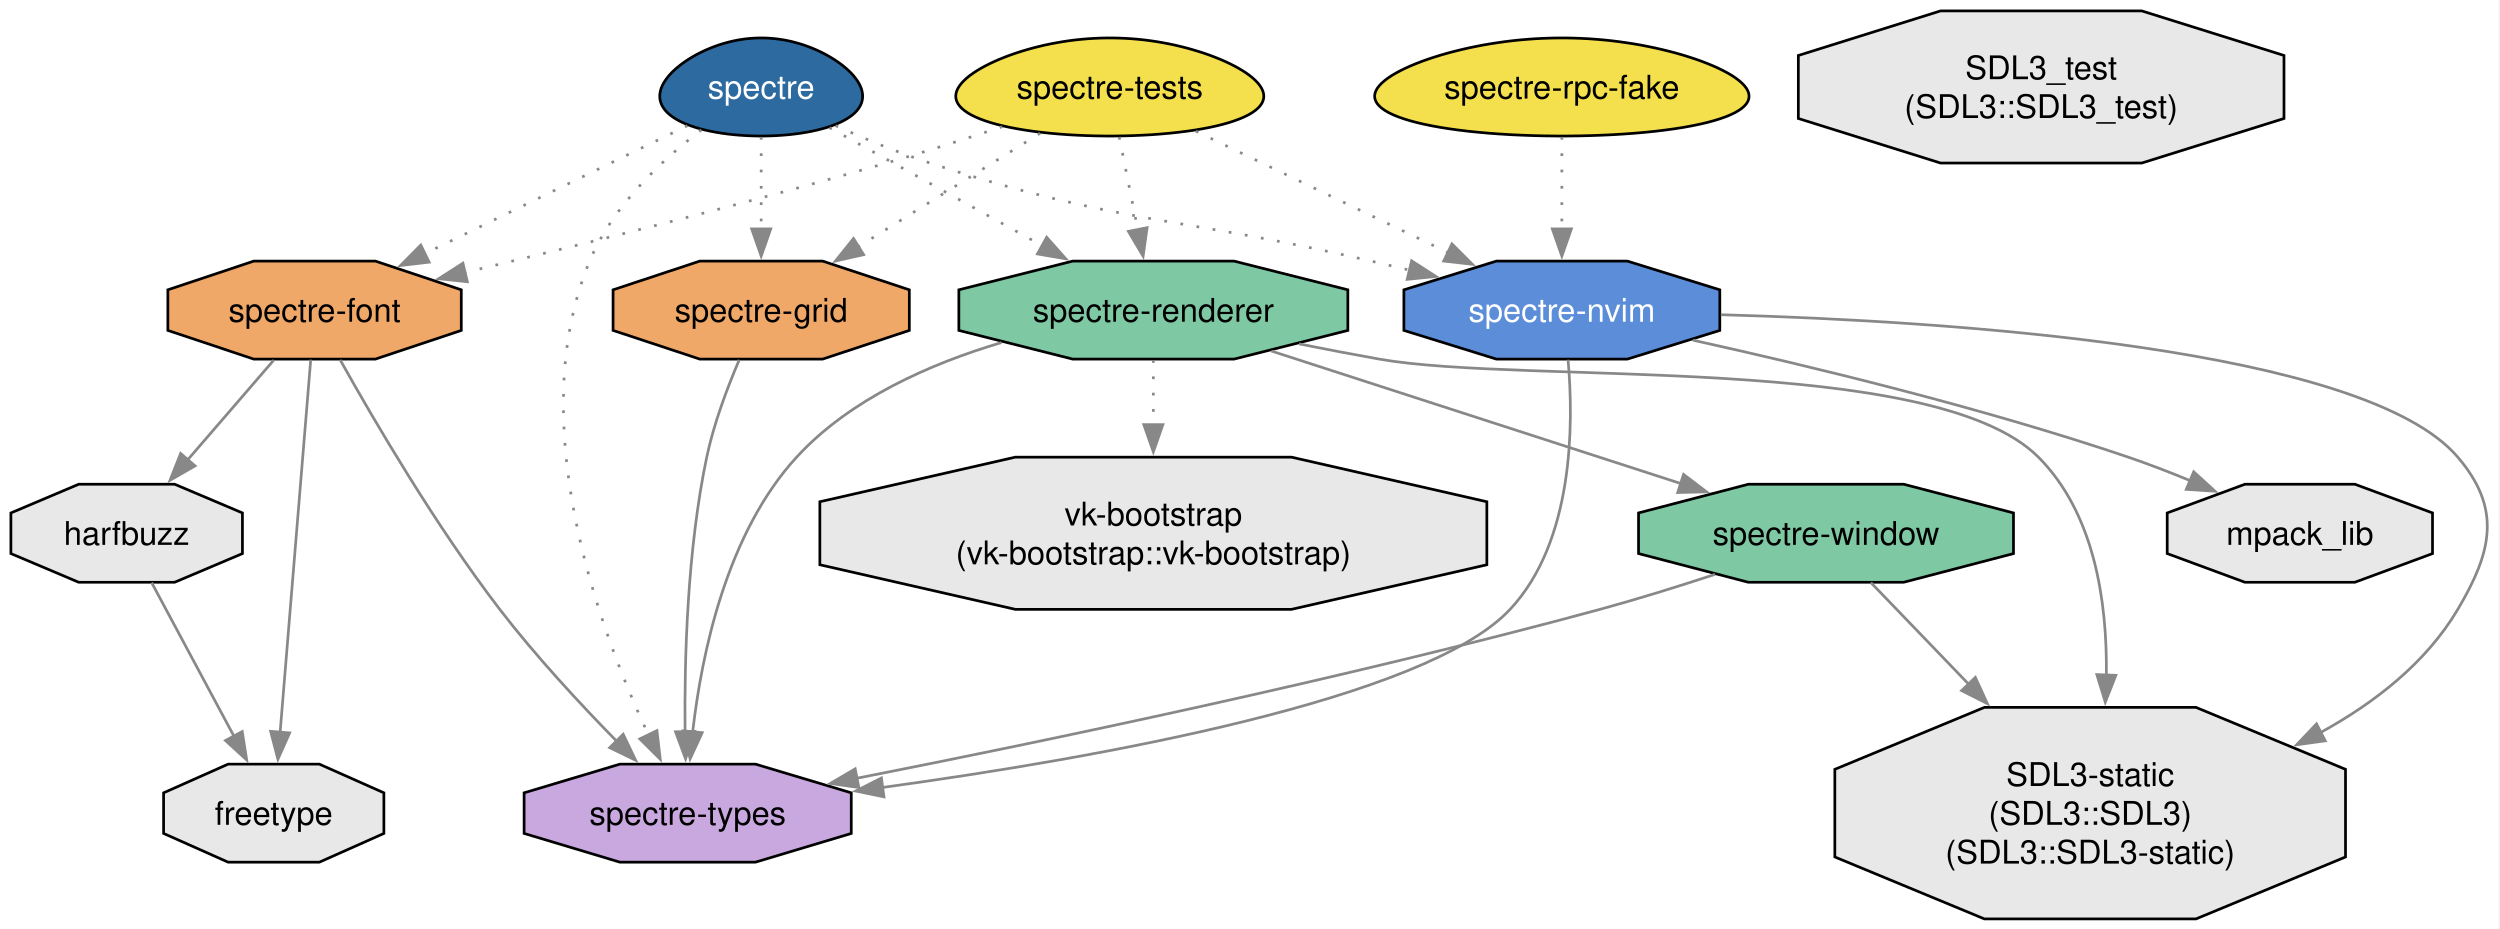
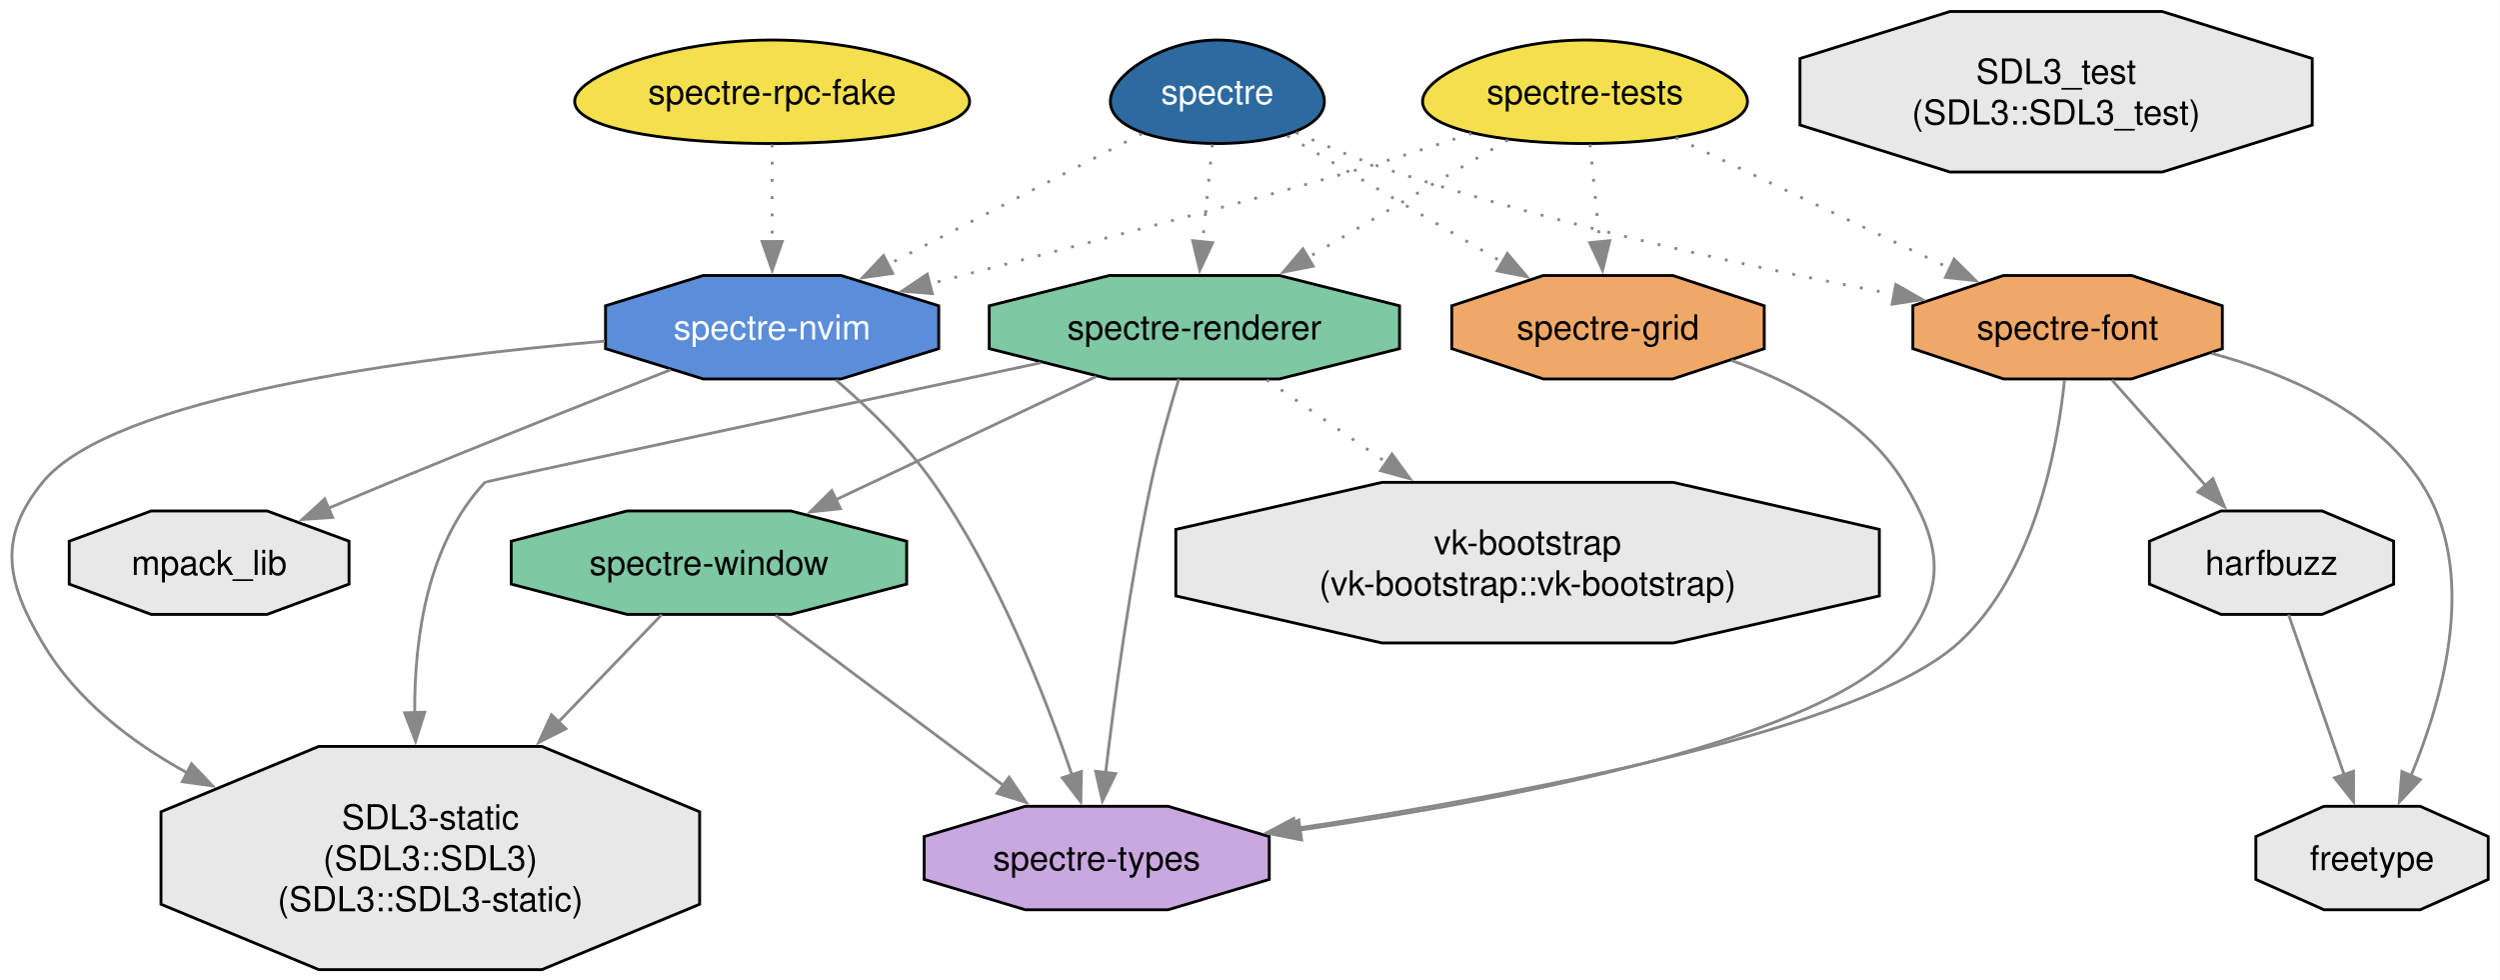
- <svg xmlns="http://www.w3.org/2000/svg" width="918pt" height="341pt" viewBox="0.00 0.00 918.00 341.00">
+ <svg xmlns="http://www.w3.org/2000/svg" width="870pt" height="341pt" viewBox="0.00 0.00 870.00 341.00">
  <g id="graph0" class="graph" transform="scale(1 1) rotate(0) translate(4 337.43)">
-     <polygon fill="white" stroke="none" points="-4,4 -4,-337.43 913.51,-337.43 913.51,4 -4,4" />
+     <polygon fill="white" stroke="none" points="-4,4 -4,-337.43 866.25,-337.43 866.25,4 -4,4" />
    <g id="node1" class="node">
-       <polygon fill="#e8e8e8" stroke="black" points="857.27,-22.75 857.27,-54.93 802.35,-77.68 724.67,-77.68 669.75,-54.93 669.75,-22.75 724.67,0 802.35,0 857.27,-22.75" />
-       <text xml:space="preserve" text-anchor="middle" x="763.51" y="-48.82" font-family="Helvetica,sans-Serif" font-size="12.00">SDL3-static</text>
-       <text xml:space="preserve" text-anchor="middle" x="763.51" y="-34.57" font-family="Helvetica,sans-Serif" font-size="12.00">(SDL3::SDL3)</text>
-       <text xml:space="preserve" text-anchor="middle" x="763.51" y="-20.32" font-family="Helvetica,sans-Serif" font-size="12.00">(SDL3::SDL3-static)</text>
+       <polygon fill="#e8e8e8" stroke="black" points="239.57,-22.75 239.57,-54.93 184.65,-77.68 106.97,-77.68 52.05,-54.93 52.05,-22.75 106.97,0 184.65,0 239.57,-22.75" />
+       <text xml:space="preserve" text-anchor="middle" x="145.81" y="-48.82" font-family="Helvetica,sans-Serif" font-size="12.00">SDL3-static</text>
+       <text xml:space="preserve" text-anchor="middle" x="145.81" y="-34.57" font-family="Helvetica,sans-Serif" font-size="12.00">(SDL3::SDL3)</text>
+       <text xml:space="preserve" text-anchor="middle" x="145.81" y="-20.32" font-family="Helvetica,sans-Serif" font-size="12.00">(SDL3::SDL3-static)</text>
    </g>
    <g id="node2" class="node">
-       <polygon fill="#e8e8e8" stroke="black" points="834.68,-293.92 834.68,-317.06 782.44,-333.43 708.58,-333.43 656.35,-317.06 656.35,-293.92 708.58,-277.56 782.44,-277.56 834.68,-293.92" />
-       <text xml:space="preserve" text-anchor="middle" x="745.51" y="-308.34" font-family="Helvetica,sans-Serif" font-size="12.00">SDL3_test</text>
-       <text xml:space="preserve" text-anchor="middle" x="745.51" y="-294.09" font-family="Helvetica,sans-Serif" font-size="12.00">(SDL3::SDL3_test)</text>
+       <polygon fill="#e8e8e8" stroke="black" points="800.98,-293.92 800.98,-317.06 748.74,-333.43 674.88,-333.43 622.64,-317.06 622.64,-293.92 674.88,-277.56 748.74,-277.56 800.98,-293.92" />
+       <text xml:space="preserve" text-anchor="middle" x="711.81" y="-308.34" font-family="Helvetica,sans-Serif" font-size="12.00">SDL3_test</text>
+       <text xml:space="preserve" text-anchor="middle" x="711.81" y="-294.09" font-family="Helvetica,sans-Serif" font-size="12.00">(SDL3::SDL3_test)</text>
    </g>
    <g id="node3" class="node">
-       <polygon fill="#e8e8e8" stroke="black" points="136.96,-31.39 136.96,-46.3 113.26,-56.84 79.76,-56.84 56.07,-46.3 56.07,-31.39 79.76,-20.84 113.26,-20.84 136.96,-31.39" />
-       <text xml:space="preserve" text-anchor="middle" x="96.51" y="-34.57" font-family="Helvetica,sans-Serif" font-size="12.00">freetype</text>
+       <polygon fill="#e8e8e8" stroke="black" points="862.25,-31.39 862.25,-46.3 838.56,-56.84 805.06,-56.84 781.36,-46.3 781.36,-31.39 805.06,-20.84 838.56,-20.84 862.25,-31.39" />
+       <text xml:space="preserve" text-anchor="middle" x="821.81" y="-34.57" font-family="Helvetica,sans-Serif" font-size="12.00">freetype</text>
    </g>
    <g id="node4" class="node">
-       <polygon fill="#e8e8e8" stroke="black" points="85.02,-134.16 85.02,-149.08 60.12,-159.62 24.9,-159.62 0,-149.08 0,-134.16 24.9,-123.62 60.12,-123.62 85.02,-134.16" />
-       <text xml:space="preserve" text-anchor="middle" x="42.51" y="-137.35" font-family="Helvetica,sans-Serif" font-size="12.00">harfbuzz</text>
+       <polygon fill="#e8e8e8" stroke="black" points="829.32,-134.16 829.32,-149.08 804.42,-159.62 769.2,-159.62 744.3,-149.08 744.3,-134.16 769.2,-123.62 804.42,-123.62 829.32,-134.16" />
+       <text xml:space="preserve" text-anchor="middle" x="786.81" y="-137.35" font-family="Helvetica,sans-Serif" font-size="12.00">harfbuzz</text>
    </g>
    <g id="edge1" class="edge">
-       <path fill="none" stroke="#888888" d="M51.67,-123.52C59.97,-108.03 72.34,-84.94 81.99,-66.94" />
-       <polygon fill="#888888" stroke="#888888" points="84.95,-68.82 86.59,-58.36 78.78,-65.52 84.95,-68.82" />
+       <path fill="none" stroke="#888888" d="M792.75,-123.52C798.05,-108.25 805.92,-85.59 812.14,-67.7" />
+       <polygon fill="#888888" stroke="#888888" points="815.37,-69.05 815.35,-58.45 808.76,-66.75 815.37,-69.05" />
    </g>
    <g id="node5" class="node">
-       <polygon fill="#e8e8e8" stroke="black" points="889.22,-134.16 889.22,-149.08 860.69,-159.62 820.34,-159.62 791.8,-149.08 791.8,-134.16 820.34,-123.62 860.69,-123.62 889.22,-134.16" />
-       <text xml:space="preserve" text-anchor="middle" x="840.51" y="-137.35" font-family="Helvetica,sans-Serif" font-size="12.00">mpack_lib</text>
+       <polygon fill="#e8e8e8" stroke="black" points="117.52,-134.16 117.52,-149.08 88.98,-159.62 48.64,-159.62 20.1,-149.08 20.1,-134.16 48.64,-123.62 88.98,-123.62 117.52,-134.16" />
+       <text xml:space="preserve" text-anchor="middle" x="68.81" y="-137.35" font-family="Helvetica,sans-Serif" font-size="12.00">mpack_lib</text>
    </g>
    <g id="node6" class="node">
-       <polygon fill="#2d6a9f" stroke="black" points="278.96,-287.54 281.24,-287.64 283.5,-287.79 285.72,-287.98 287.91,-288.23 290.04,-288.52 292.12,-288.86 294.12,-289.24 296.06,-289.67 297.91,-290.14 299.67,-290.65 301.34,-291.21 302.9,-291.8 304.37,-292.43 305.72,-293.1 306.96,-293.8 308.08,-294.53 309.09,-295.29 309.97,-296.08 310.73,-296.9 311.37,-297.74 311.89,-298.6 312.29,-299.48 312.56,-300.38 312.72,-301.29 312.76,-302.21 312.69,-303.14 312.51,-304.08 312.23,-305.02 311.84,-305.96 311.35,-306.91 310.77,-307.84 310.1,-308.77 309.35,-309.7 308.52,-310.61 307.61,-311.5 306.64,-312.38 305.6,-313.24 304.5,-314.08 303.35,-314.9 302.15,-315.69 300.91,-316.45 299.62,-317.19 298.3,-317.89 296.95,-318.55 295.57,-319.18 294.16,-319.78 292.74,-320.33 291.29,-320.85 289.83,-321.32 288.35,-321.74 286.87,-322.13 285.37,-322.47 283.86,-322.76 282.35,-323 280.84,-323.2 279.32,-323.34 277.8,-323.44 276.27,-323.49 274.75,-323.49 273.22,-323.44 271.7,-323.34 270.18,-323.2 268.67,-323 267.16,-322.76 265.65,-322.47 264.15,-322.13 262.67,-321.74 261.19,-321.32 259.73,-320.85 258.28,-320.33 256.86,-319.78 255.45,-319.18 254.07,-318.55 252.72,-317.89 251.4,-317.19 250.11,-316.45 248.87,-315.69 247.67,-314.9 246.52,-314.08 245.42,-313.24 244.38,-312.38 243.41,-311.5 242.5,-310.61 241.67,-309.7 240.92,-308.77 240.25,-307.84 239.67,-306.91 239.18,-305.96 238.79,-305.02 238.51,-304.08 238.33,-303.14 238.26,-302.21 238.3,-301.29 238.46,-300.38 238.74,-299.48 239.13,-298.6 239.65,-297.74 240.29,-296.9 241.05,-296.08 241.94,-295.29 242.94,-294.53 244.06,-293.8 245.3,-293.1 246.65,-292.43 248.12,-291.8 249.68,-291.21 251.35,-290.65 253.11,-290.14 254.96,-289.67 256.9,-289.24 258.9,-288.86 260.98,-288.52 263.11,-288.23 265.3,-287.98 267.52,-287.79 269.78,-287.64 272.06,-287.54 274.36,-287.49 276.66,-287.49 278.96,-287.54" />
-       <text xml:space="preserve" text-anchor="middle" x="275.51" y="-301.22" font-family="Helvetica,sans-Serif" font-size="12.00" fill="white">spectre</text>
+       <polygon fill="#2d6a9f" stroke="black" points="423.26,-287.54 425.54,-287.64 427.8,-287.79 430.02,-287.98 432.21,-288.23 434.34,-288.52 436.42,-288.86 438.42,-289.24 440.36,-289.67 442.21,-290.14 443.97,-290.65 445.64,-291.21 447.2,-291.8 448.67,-292.43 450.02,-293.1 451.26,-293.8 452.38,-294.53 453.38,-295.29 454.27,-296.08 455.03,-296.9 455.67,-297.74 456.19,-298.6 456.59,-299.48 456.86,-300.38 457.02,-301.29 457.06,-302.21 456.99,-303.14 456.81,-304.08 456.53,-305.02 456.14,-305.96 455.65,-306.91 455.07,-307.84 454.4,-308.77 453.65,-309.7 452.82,-310.61 451.91,-311.5 450.94,-312.38 449.9,-313.24 448.8,-314.08 447.65,-314.9 446.45,-315.69 445.21,-316.45 443.92,-317.19 442.6,-317.89 441.25,-318.55 439.87,-319.18 438.46,-319.78 437.04,-320.33 435.59,-320.85 434.13,-321.32 432.65,-321.74 431.17,-322.13 429.67,-322.47 428.16,-322.76 426.65,-323 425.14,-323.2 423.62,-323.34 422.1,-323.44 420.57,-323.49 419.05,-323.49 417.52,-323.44 416,-323.34 414.48,-323.2 412.97,-323 411.46,-322.76 409.95,-322.47 408.45,-322.13 406.97,-321.74 405.49,-321.32 404.03,-320.85 402.58,-320.33 401.16,-319.78 399.75,-319.18 398.37,-318.55 397.02,-317.89 395.7,-317.19 394.41,-316.45 393.17,-315.69 391.97,-314.9 390.82,-314.08 389.72,-313.24 388.68,-312.38 387.71,-311.5 386.8,-310.61 385.97,-309.7 385.22,-308.77 384.55,-307.84 383.97,-306.91 383.48,-305.96 383.09,-305.02 382.81,-304.08 382.63,-303.14 382.56,-302.21 382.6,-301.29 382.76,-300.38 383.03,-299.48 383.43,-298.6 383.95,-297.74 384.59,-296.9 385.35,-296.08 386.23,-295.29 387.24,-294.53 388.36,-293.8 389.6,-293.1 390.95,-292.43 392.42,-291.8 393.98,-291.21 395.65,-290.65 397.41,-290.14 399.26,-289.67 401.2,-289.24 403.2,-288.86 405.28,-288.52 407.41,-288.23 409.6,-287.98 411.82,-287.79 414.08,-287.64 416.36,-287.54 418.66,-287.49 420.96,-287.49 423.26,-287.54" />
+       <text xml:space="preserve" text-anchor="middle" x="419.81" y="-301.22" font-family="Helvetica,sans-Serif" font-size="12.00" fill="white">spectre</text>
    </g>
    <g id="node7" class="node">
-       <polygon fill="#f0a868" stroke="black" points="165.38,-216.1 165.38,-231.01 133.82,-241.56 89.2,-241.56 57.64,-231.01 57.64,-216.1 89.2,-205.56 133.82,-205.56 165.38,-216.1" />
-       <text xml:space="preserve" text-anchor="middle" x="111.51" y="-219.28" font-family="Helvetica,sans-Serif" font-size="12.00">spectre-font</text>
+       <polygon fill="#f0a868" stroke="black" points="769.68,-216.1 769.68,-231.01 738.12,-241.56 693.5,-241.56 661.94,-231.01 661.94,-216.1 693.5,-205.56 738.12,-205.56 769.68,-216.1" />
+       <text xml:space="preserve" text-anchor="middle" x="715.81" y="-219.28" font-family="Helvetica,sans-Serif" font-size="12.00">spectre-font</text>
    </g>
    <g id="edge5" class="edge">
-       <path fill="none" stroke="#888888" stroke-dasharray="1,5" d="M248.43,-291.29C222.14,-278.48 181.92,-258.88 151.86,-244.23" />
-       <polygon fill="#888888" stroke="#888888" points="153.58,-241.17 143.06,-239.93 150.51,-247.46 153.58,-241.17" />
+       <path fill="none" stroke="#888888" stroke-dasharray="1,5" d="M447.16,-291.3C457.8,-286.51 470.21,-281.35 481.81,-277.56 539.72,-258.6 607.84,-244.01 655.61,-234.98" />
+       <polygon fill="#888888" stroke="#888888" points="656.01,-238.46 665.2,-233.19 654.73,-231.58 656.01,-238.46" />
+     </g>
+     <g id="node9" class="node">
+       <polygon fill="#f0a868" stroke="black" points="610.2,-216.1 610.2,-231.01 578.34,-241.56 533.28,-241.56 501.42,-231.01 501.42,-216.1 533.28,-205.56 578.34,-205.56 610.2,-216.1" />
+       <text xml:space="preserve" text-anchor="middle" x="555.81" y="-219.28" font-family="Helvetica,sans-Serif" font-size="12.00">spectre-grid</text>
+     </g>
+     <g id="edge7" class="edge">
+       <path fill="none" stroke="#888888" stroke-dasharray="1,5" d="M444.12,-290.2C464.98,-277.94 495.35,-260.09 519.16,-246.1" />
+       <polygon fill="#888888" stroke="#888888" points="520.76,-249.22 527.61,-241.13 517.21,-243.18 520.76,-249.22" />
+     </g>
+     <g id="node10" class="node">
+       <polygon fill="#5b8dd9" stroke="black" points="322.81,-216.1 322.81,-231.01 288.83,-241.56 240.79,-241.56 206.81,-231.01 206.81,-216.1 240.79,-205.56 288.83,-205.56 322.81,-216.1" />
+       <text xml:space="preserve" text-anchor="middle" x="264.81" y="-219.28" font-family="Helvetica,sans-Serif" font-size="12.00" fill="white">spectre-nvim</text>
+     </g>
+     <g id="edge11" class="edge">
+       <path fill="none" stroke="#888888" stroke-dasharray="1,5" d="M393.52,-290.93C369.31,-278.45 333.05,-259.75 305.18,-245.38" />
+       <polygon fill="#888888" stroke="#888888" points="306.79,-242.27 296.3,-240.8 303.58,-248.49 306.79,-242.27" />
+     </g>
+     <g id="node11" class="node">
+       <polygon fill="#7ec8a4" stroke="black" points="483.23,-216.1 483.23,-231.01 441.39,-241.56 382.22,-241.56 340.39,-231.01 340.39,-216.1 382.22,-205.56 441.39,-205.56 483.23,-216.1" />
+       <text xml:space="preserve" text-anchor="middle" x="411.81" y="-219.28" font-family="Helvetica,sans-Serif" font-size="12.00">spectre-renderer</text>
+     </g>
+     <g id="edge18" class="edge">
+       <path fill="none" stroke="#888888" stroke-dasharray="1,5" d="M418.07,-287.15C417.08,-277.2 415.8,-264.46 414.66,-253.07" />
+       <polygon fill="#888888" stroke="#888888" points="418.17,-252.98 413.69,-243.37 411.21,-253.67 418.17,-252.98" />
+     </g>
+     <g id="edge2" class="edge">
+       <path fill="none" stroke="#888888" d="M765.98,-214.45C792.42,-207.36 822.64,-194.13 838.81,-169.56 858.98,-138.9 846.92,-95.28 835.28,-67.26" />
+       <polygon fill="#888888" stroke="#888888" points="838.6,-66.11 831.35,-58.38 832.2,-68.95 838.6,-66.11" />
+     </g>
+     <g id="edge3" class="edge">
+       <path fill="none" stroke="#888888" d="M731.22,-205.21C740.8,-194.42 753.29,-180.35 764.01,-168.29" />
+       <polygon fill="#888888" stroke="#888888" points="766.4,-170.86 770.43,-161.06 761.17,-166.22 766.4,-170.86" />
    </g>
    <g id="node8" class="node">
-       <polygon fill="#c9a8e0" stroke="black" points="308.58,-31.39 308.58,-46.3 273.39,-56.84 223.63,-56.84 188.45,-46.3 188.45,-31.39 223.63,-20.84 273.39,-20.84 308.58,-31.39" />
-       <text xml:space="preserve" text-anchor="middle" x="248.51" y="-34.57" font-family="Helvetica,sans-Serif" font-size="12.00">spectre-types</text>
+       <polygon fill="#c9a8e0" stroke="black" points="437.88,-31.39 437.88,-46.3 402.69,-56.84 352.93,-56.84 317.74,-46.3 317.74,-31.39 352.93,-20.84 402.69,-20.84 437.88,-31.39" />
+       <text xml:space="preserve" text-anchor="middle" x="377.81" y="-34.57" font-family="Helvetica,sans-Serif" font-size="12.00">spectre-types</text>
+     </g>
+     <g id="edge4" class="edge">
+       <path fill="none" stroke="#888888" d="M714.72,-205.07C712.24,-180.93 704.17,-137.66 677.81,-113.68 644.3,-83.2 524.36,-60.79 446.67,-49.08" />
+       <polygon fill="#888888" stroke="#888888" points="447.43,-45.65 437.02,-47.65 446.4,-52.57 447.43,-45.65" />
+     </g>
+     <g id="edge6" class="edge">
+       <path fill="none" stroke="#888888" d="M598.84,-211.98C620.85,-204.16 645.72,-191.02 658.81,-169.56 671.74,-148.36 673.97,-133.35 658.81,-113.68 633.28,-80.58 523.02,-59.39 448.45,-48.56" />
+       <polygon fill="#888888" stroke="#888888" points="449.15,-45.13 438.76,-47.19 448.17,-52.06 449.15,-45.13" />
+     </g>
+     <g id="edge8" class="edge">
+       <path fill="none" stroke="#888888" d="M206.55,-218.72C139.35,-212.93 35,-199.31 10.81,-169.56 -4.85,-150.29 -1.85,-135.05 10.81,-113.68 22.41,-94.12 41.22,-79.41 61.16,-68.48" />
+       <polygon fill="#888888" stroke="#888888" points="62.69,-71.63 69.99,-63.95 59.49,-65.4 62.69,-71.63" />
+     </g>
+     <g id="edge9" class="edge">
+       <path fill="none" stroke="#888888" d="M229.43,-208.73C202.58,-198.18 164.78,-183.17 131.81,-169.56 124.87,-166.69 117.53,-163.6 110.4,-160.58" />
+       <polygon fill="#888888" stroke="#888888" points="111.79,-157.36 101.22,-156.66 109.04,-163.8 111.79,-157.36" />
+     </g>
+     <g id="edge10" class="edge">
+       <path fill="none" stroke="#888888" d="M287.05,-205.17C298.25,-195.57 311.41,-182.91 320.81,-169.56 343.36,-137.53 359.91,-95.15 369.2,-67.7" />
+       <polygon fill="#888888" stroke="#888888" points="372.48,-68.95 372.26,-58.35 365.82,-66.77 372.48,-68.95" />
+     </g>
+     <g id="edge12" class="edge">
+       <path fill="none" stroke="#888888" d="M358.33,-211.18C285.82,-195.74 165.23,-170 164.81,-169.56 145.01,-148.4 140.2,-116.21 140.37,-89.19" />
+       <polygon fill="#888888" stroke="#888888" points="143.86,-89.59 140.68,-79.48 136.87,-89.37 143.86,-89.59" />
+     </g>
+     <g id="edge13" class="edge">
+       <path fill="none" stroke="#888888" d="M406.37,-205.51C403.24,-195.19 399.41,-181.71 396.81,-169.56 389.42,-135.01 384.01,-94.67 380.89,-68.26" />
+       <polygon fill="#888888" stroke="#888888" points="384.41,-68.22 379.79,-58.68 377.45,-69.01 384.41,-68.22" />
+     </g>
+     <g id="node12" class="node">
+       <polygon fill="#7ec8a4" stroke="black" points="311.65,-134.16 311.65,-149.08 271.33,-159.62 214.29,-159.62 173.97,-149.08 173.97,-134.16 214.29,-123.62 271.33,-123.62 311.65,-134.16" />
+       <text xml:space="preserve" text-anchor="middle" x="242.81" y="-137.35" font-family="Helvetica,sans-Serif" font-size="12.00">spectre-window</text>
+     </g>
+     <g id="edge16" class="edge">
+       <path fill="none" stroke="#888888" d="M377.61,-206.38C351.41,-193.99 315.07,-176.8 286.72,-163.39" />
+       <polygon fill="#888888" stroke="#888888" points="288.57,-160.4 278.04,-159.28 285.58,-166.72 288.57,-160.4" />
+     </g>
+     <g id="node13" class="node">
+       <polygon fill="#e8e8e8" stroke="black" points="650.27,-130.05 650.27,-153.19 578.53,-169.56 477.09,-169.56 405.35,-153.19 405.35,-130.05 477.09,-113.68 578.53,-113.68 650.27,-130.05" />
+       <text xml:space="preserve" text-anchor="middle" x="527.81" y="-144.47" font-family="Helvetica,sans-Serif" font-size="12.00">vk-bootstrap</text>
+       <text xml:space="preserve" text-anchor="middle" x="527.81" y="-130.22" font-family="Helvetica,sans-Serif" font-size="12.00">(vk-bootstrap::vk-bootstrap)</text>
+     </g>
+     <g id="edge17" class="edge">
+       <path fill="none" stroke="#888888" stroke-dasharray="1,5" d="M436.98,-205.21C449.22,-196.77 464.38,-186.33 478.78,-176.41" />
+       <polygon fill="#888888" stroke="#888888" points="480.6,-179.41 486.85,-170.85 476.63,-173.64 480.6,-179.41" />
+     </g>
+     <g id="edge14" class="edge">
+       <path fill="none" stroke="#888888" d="M226.36,-123.52C216.42,-113.2 203.23,-99.5 190.41,-86.18" />
+       <polygon fill="#888888" stroke="#888888" points="193.02,-83.84 183.56,-79.06 187.97,-88.69 193.02,-83.84" />
+     </g>
+     <g id="edge15" class="edge">
+       <path fill="none" stroke="#888888" d="M266.02,-123.3C287.94,-106.93 321.03,-82.23 345.53,-63.94" />
+       <polygon fill="#888888" stroke="#888888" points="347.32,-66.97 353.24,-58.18 343.13,-61.36 347.32,-66.97" />
+     </g>
+     <g id="node14" class="node">
+       <polygon fill="#f4e04d" stroke="black" points="271.17,-287.54 275.38,-287.64 279.55,-287.79 283.66,-287.98 287.69,-288.23 291.63,-288.52 295.46,-288.86 299.16,-289.24 302.73,-289.67 306.14,-290.14 309.39,-290.65 312.47,-291.21 315.36,-291.8 318.06,-292.43 320.56,-293.1 322.85,-293.8 324.92,-294.53 326.77,-295.29 328.4,-296.08 329.81,-296.9 330.99,-297.74 331.94,-298.6 332.68,-299.48 333.19,-300.38 333.48,-301.29 333.56,-302.21 333.43,-303.14 333.1,-304.08 332.57,-305.02 331.85,-305.96 330.95,-306.91 329.88,-307.84 328.65,-308.77 327.26,-309.7 325.72,-310.61 324.05,-311.5 322.25,-312.38 320.34,-313.24 318.31,-314.08 316.19,-314.9 313.98,-315.69 311.68,-316.45 309.31,-317.19 306.87,-317.89 304.38,-318.55 301.83,-319.18 299.24,-319.78 296.6,-320.33 293.93,-320.85 291.23,-321.32 288.51,-321.74 285.77,-322.13 283,-322.47 280.23,-322.76 277.44,-323 274.64,-323.2 271.84,-323.34 269.03,-323.44 266.22,-323.49 263.4,-323.49 260.59,-323.44 257.78,-323.34 254.98,-323.2 252.18,-323 249.39,-322.76 246.62,-322.47 243.85,-322.13 241.11,-321.74 238.39,-321.32 235.69,-320.85 233.02,-320.33 230.38,-319.78 227.79,-319.18 225.24,-318.55 222.75,-317.89 220.31,-317.19 217.94,-316.45 215.64,-315.69 213.43,-314.9 211.3,-314.08 209.28,-313.24 207.37,-312.38 205.57,-311.5 203.9,-310.61 202.36,-309.7 200.97,-308.77 199.74,-307.84 198.67,-306.91 197.77,-305.96 197.05,-305.02 196.52,-304.08 196.19,-303.14 196.06,-302.21 196.14,-301.29 196.43,-300.38 196.94,-299.48 197.68,-298.6 198.63,-297.74 199.81,-296.9 201.22,-296.08 202.85,-295.29 204.7,-294.53 206.77,-293.8 209.06,-293.1 211.56,-292.43 214.26,-291.8 217.15,-291.21 220.22,-290.65 223.48,-290.14 226.89,-289.67 230.46,-289.24 234.16,-288.86 237.99,-288.52 241.93,-288.23 245.96,-287.98 250.07,-287.79 254.24,-287.64 258.45,-287.54 262.69,-287.49 266.93,-287.49 271.17,-287.54" />
+       <text xml:space="preserve" text-anchor="middle" x="264.81" y="-301.22" font-family="Helvetica,sans-Serif" font-size="12.00">spectre-rpc-fake</text>
    </g>
    <g id="edge19" class="edge">
-       <path fill="none" stroke="#888888" stroke-dasharray="1,5" d="M253.53,-289.75C238.86,-278.5 220.8,-261.55 212.51,-241.56 188.11,-182.68 215.49,-107.42 234.13,-67.54" />
-       <polygon fill="#888888" stroke="#888888" points="237.23,-69.16 238.44,-58.64 230.93,-66.11 237.23,-69.16" />
+       <path fill="none" stroke="#888888" stroke-dasharray="1,5" d="M264.81,-287.15C264.81,-277.2 264.81,-264.46 264.81,-253.07" />
+       <polygon fill="#888888" stroke="#888888" points="268.31,-253.38 264.81,-243.38 261.31,-253.38 268.31,-253.38" />
    </g>
-     <g id="node9" class="node">
-       <polygon fill="#f0a868" stroke="black" points="329.9,-216.1 329.9,-231.01 298.04,-241.56 252.98,-241.56 221.12,-231.01 221.12,-216.1 252.98,-205.56 298.04,-205.56 329.9,-216.1" />
-       <text xml:space="preserve" text-anchor="middle" x="275.51" y="-219.28" font-family="Helvetica,sans-Serif" font-size="12.00">spectre-grid</text>
-     </g>
-     <g id="edge7" class="edge">
-       <path fill="none" stroke="#888888" stroke-dasharray="1,5" d="M275.51,-287.15C275.51,-277.2 275.51,-264.46 275.51,-253.07" />
-       <polygon fill="#888888" stroke="#888888" points="279.01,-253.38 275.51,-243.38 272.01,-253.38 279.01,-253.38" />
-     </g>
-     <g id="node10" class="node">
-       <polygon fill="#5b8dd9" stroke="black" points="627.51,-216.1 627.51,-231.01 593.53,-241.56 545.49,-241.56 511.51,-231.01 511.51,-216.1 545.49,-205.56 593.53,-205.56 627.51,-216.1" />
-       <text xml:space="preserve" text-anchor="middle" x="569.51" y="-219.28" font-family="Helvetica,sans-Serif" font-size="12.00" fill="white">spectre-nvim</text>
-     </g>
-     <g id="edge11" class="edge">
-       <path fill="none" stroke="#888888" stroke-dasharray="1,5" d="M302.85,-291.27C313.49,-286.48 325.9,-281.33 337.51,-277.56 407.65,-254.76 427.67,-258.26 499.51,-241.56 504.1,-240.49 508.86,-239.37 513.63,-238.23" />
-       <polygon fill="#888888" stroke="#888888" points="514.35,-241.66 523.26,-235.92 512.72,-234.85 514.35,-241.66" />
-     </g>
-     <g id="node11" class="node">
-       <polygon fill="#7ec8a4" stroke="black" points="490.93,-216.1 490.93,-231.01 449.1,-241.56 389.93,-241.56 348.09,-231.01 348.09,-216.1 389.93,-205.56 449.1,-205.56 490.93,-216.1" />
-       <text xml:space="preserve" text-anchor="middle" x="419.51" y="-219.28" font-family="Helvetica,sans-Serif" font-size="12.00">spectre-renderer</text>
-     </g>
-     <g id="edge18" class="edge">
-       <path fill="none" stroke="#888888" stroke-dasharray="1,5" d="M300.59,-290.57C322.12,-278.62 353.57,-261.16 378.71,-247.2" />
-       <polygon fill="#888888" stroke="#888888" points="380.34,-250.3 387.38,-242.39 376.94,-244.18 380.34,-250.3" />
-     </g>
-     <g id="edge2" class="edge">
-       <path fill="none" stroke="#888888" d="M110.1,-205.37C107.52,-173.94 102.02,-106.94 98.86,-68.51" />
-       <polygon fill="#888888" stroke="#888888" points="102.36,-68.31 98.05,-58.63 95.38,-68.88 102.36,-68.31" />
-     </g>
-     <g id="edge3" class="edge">
-       <path fill="none" stroke="#888888" d="M96.54,-205.21C87.32,-194.53 75.32,-180.63 64.97,-168.64" />
-       <polygon fill="#888888" stroke="#888888" points="67.63,-166.36 58.44,-161.08 62.33,-170.93 67.63,-166.36" />
-     </g>
-     <g id="edge4" class="edge">
-       <path fill="none" stroke="#888888" d="M120.91,-205.29C133.23,-183.23 156.03,-144.26 179.51,-113.68 192.61,-96.63 208.98,-78.98 222.49,-65.21" />
-       <polygon fill="#888888" stroke="#888888" points="224.84,-67.82 229.41,-58.26 219.87,-62.88 224.84,-67.82" />
-     </g>
-     <g id="edge6" class="edge">
-       <path fill="none" stroke="#888888" d="M267.45,-205.3C263.1,-195.13 258.1,-181.88 255.51,-169.56 248.34,-135.45 247.27,-95.26 247.56,-68.75" />
-       <polygon fill="#888888" stroke="#888888" points="251.05,-68.84 247.74,-58.78 244.06,-68.71 251.05,-68.84" />
-     </g>
-     <g id="edge8" class="edge">
-       <path fill="none" stroke="#888888" d="M627.88,-221.87C712.9,-219.49 864.42,-209.58 898.51,-169.56 914.61,-150.65 911.17,-135.05 898.51,-113.68 886.91,-94.12 868.1,-79.41 848.16,-68.48" />
-       <polygon fill="#888888" stroke="#888888" points="849.83,-65.4 839.33,-63.95 846.63,-71.63 849.83,-65.4" />
-     </g>
-     <g id="edge9" class="edge">
-       <path fill="none" stroke="#888888" d="M617.62,-212.52C660.18,-203.11 723.69,-187.8 777.51,-169.56 785.01,-167.01 792.88,-163.97 800.41,-160.86" />
-       <polygon fill="#888888" stroke="#888888" points="801.53,-164.19 809.36,-157.05 798.79,-157.74 801.53,-164.19" />
-     </g>
-     <g id="edge10" class="edge">
-       <path fill="none" stroke="#888888" d="M571.79,-205.34C573.91,-181.52 573.84,-138.63 550.51,-113.68 519.55,-80.57 399.18,-59.12 320.07,-48.28" />
-       <polygon fill="#888888" stroke="#888888" points="320.59,-44.82 310.22,-46.96 319.66,-51.76 320.59,-44.82" />
-     </g>
-     <g id="edge12" class="edge">
-       <path fill="none" stroke="#888888" d="M473.01,-211.15C482.8,-209.19 492.95,-207.25 502.51,-205.56 556.05,-196.1 706.11,-208.04 744.51,-169.56 765.05,-148.97 769.82,-116.63 769.45,-89.39" />
-       <polygon fill="#888888" stroke="#888888" points="772.95,-89.45 769.06,-79.59 765.96,-89.72 772.95,-89.45" />
-     </g>
-     <g id="edge13" class="edge">
-       <path fill="none" stroke="#888888" d="M363.75,-211.65C337.7,-203.92 308.17,-190.97 288.51,-169.56 262.85,-141.61 253.64,-97.51 250.35,-68.63" />
-       <polygon fill="#888888" stroke="#888888" points="253.84,-68.4 249.41,-58.78 246.87,-69.07 253.84,-68.4" />
-     </g>
-     <g id="node12" class="node">
-       <polygon fill="#7ec8a4" stroke="black" points="735.35,-134.16 735.35,-149.08 695.03,-159.62 637.99,-159.62 597.67,-149.08 597.67,-134.16 637.99,-123.62 695.03,-123.62 735.35,-134.16" />
-       <text xml:space="preserve" text-anchor="middle" x="666.51" y="-137.35" font-family="Helvetica,sans-Serif" font-size="12.00">spectre-window</text>
-     </g>
-     <g id="edge16" class="edge">
-       <path fill="none" stroke="#888888" d="M462.82,-208.54C504.74,-194.97 568.39,-174.38 613.36,-159.82" />
-       <polygon fill="#888888" stroke="#888888" points="614.2,-163.23 622.64,-156.82 612.05,-156.57 614.2,-163.23" />
-     </g>
-     <g id="node13" class="node">
-       <polygon fill="#e8e8e8" stroke="black" points="541.97,-130.05 541.97,-153.19 470.23,-169.56 368.79,-169.56 297.05,-153.19 297.05,-130.05 368.79,-113.68 470.23,-113.68 541.97,-130.05" />
-       <text xml:space="preserve" text-anchor="middle" x="419.51" y="-144.47" font-family="Helvetica,sans-Serif" font-size="12.00">vk-bootstrap</text>
-       <text xml:space="preserve" text-anchor="middle" x="419.51" y="-130.22" font-family="Helvetica,sans-Serif" font-size="12.00">(vk-bootstrap::vk-bootstrap)</text>
-     </g>
-     <g id="edge17" class="edge">
-       <path fill="none" stroke="#888888" stroke-dasharray="1,5" d="M419.51,-205.21C419.51,-198.14 419.51,-189.66 419.51,-181.26" />
-       <polygon fill="#888888" stroke="#888888" points="423.01,-181.5 419.51,-171.5 416.01,-181.5 423.01,-181.5" />
-     </g>
-     <g id="edge14" class="edge">
-       <path fill="none" stroke="#888888" d="M682.97,-123.52C692.9,-113.2 706.09,-99.5 718.91,-86.18" />
-       <polygon fill="#888888" stroke="#888888" points="721.35,-88.69 725.76,-79.06 716.3,-83.84 721.35,-88.69" />
-     </g>
-     <g id="edge15" class="edge">
-       <path fill="none" stroke="#888888" d="M625.8,-126.54C612.41,-122.14 597.4,-117.46 583.51,-113.68 489.25,-88.07 378.27,-64.96 310.68,-51.67" />
-       <polygon fill="#888888" stroke="#888888" points="311.37,-48.24 300.88,-49.75 310.02,-55.11 311.37,-48.24" />
-     </g>
-     <g id="node14" class="node">
-       <polygon fill="#f4e04d" stroke="black" points="575.87,-287.54 580.08,-287.64 584.25,-287.79 588.36,-287.98 592.39,-288.23 596.33,-288.52 600.16,-288.86 603.86,-289.24 607.43,-289.67 610.84,-290.14 614.1,-290.65 617.17,-291.21 620.06,-291.8 622.76,-292.43 625.26,-293.1 627.55,-293.8 629.62,-294.53 631.47,-295.29 633.1,-296.08 634.51,-296.9 635.69,-297.74 636.65,-298.6 637.38,-299.48 637.89,-300.38 638.18,-301.29 638.26,-302.21 638.13,-303.14 637.8,-304.08 637.27,-305.02 636.55,-305.96 635.65,-306.91 634.58,-307.84 633.35,-308.77 631.96,-309.7 630.42,-310.61 628.75,-311.5 626.96,-312.38 625.04,-313.24 623.02,-314.08 620.89,-314.9 618.68,-315.69 616.38,-316.45 614.01,-317.19 611.57,-317.89 609.08,-318.55 606.53,-319.18 603.94,-319.78 601.3,-320.33 598.63,-320.85 595.93,-321.32 593.21,-321.74 590.47,-322.13 587.7,-322.47 584.93,-322.76 582.14,-323 579.34,-323.2 576.54,-323.34 573.73,-323.44 570.92,-323.49 568.1,-323.49 565.29,-323.44 562.48,-323.34 559.68,-323.2 556.88,-323 554.09,-322.76 551.32,-322.47 548.55,-322.13 545.81,-321.74 543.09,-321.32 540.39,-320.85 537.72,-320.33 535.08,-319.78 532.49,-319.18 529.94,-318.55 527.45,-317.89 525.01,-317.19 522.64,-316.45 520.34,-315.69 518.13,-314.9 516.01,-314.08 513.98,-313.24 512.07,-312.38 510.27,-311.5 508.6,-310.61 507.06,-309.7 505.67,-308.77 504.44,-307.84 503.37,-306.91 502.47,-305.96 501.75,-305.02 501.22,-304.08 500.89,-303.14 500.76,-302.21 500.84,-301.29 501.13,-300.38 501.64,-299.48 502.38,-298.6 503.33,-297.74 504.51,-296.9 505.92,-296.08 507.55,-295.29 509.4,-294.53 511.47,-293.8 513.76,-293.1 516.26,-292.43 518.96,-291.8 521.85,-291.21 524.93,-290.65 528.18,-290.14 531.59,-289.67 535.16,-289.24 538.86,-288.86 542.69,-288.52 546.63,-288.23 550.66,-287.98 554.77,-287.79 558.94,-287.64 563.15,-287.54 567.39,-287.49 571.63,-287.49 575.87,-287.54" />
-       <text xml:space="preserve" text-anchor="middle" x="569.51" y="-301.22" font-family="Helvetica,sans-Serif" font-size="12.00">spectre-rpc-fake</text>
+     <g id="node15" class="node">
+       <polygon fill="#f4e04d" stroke="black" points="553.04,-287.54 556.51,-287.64 559.94,-287.79 563.32,-287.98 566.63,-288.23 569.87,-288.52 573.02,-288.86 576.07,-289.24 579,-289.67 581.81,-290.14 584.49,-290.65 587.02,-291.21 589.4,-291.8 591.62,-292.43 593.67,-293.1 595.55,-293.8 597.26,-294.53 598.78,-295.29 600.12,-296.08 601.28,-296.9 602.25,-297.74 603.04,-298.6 603.64,-299.48 604.06,-300.38 604.3,-301.29 604.37,-302.21 604.26,-303.14 603.99,-304.08 603.55,-305.02 602.96,-305.96 602.22,-306.91 601.34,-307.84 600.33,-308.77 599.18,-309.7 597.92,-310.61 596.55,-311.5 595.07,-312.38 593.49,-313.24 591.83,-314.08 590.08,-314.9 588.26,-315.69 586.37,-316.45 584.42,-317.19 582.41,-317.89 580.36,-318.55 578.26,-319.18 576.13,-319.78 573.96,-320.33 571.77,-320.85 569.55,-321.32 567.31,-321.74 565.05,-322.13 562.78,-322.47 560.49,-322.76 558.2,-323 555.9,-323.2 553.59,-323.34 551.28,-323.44 548.97,-323.49 546.65,-323.49 544.34,-323.44 542.03,-323.34 539.72,-323.2 537.42,-323 535.13,-322.76 532.84,-322.47 530.57,-322.13 528.31,-321.74 526.07,-321.32 523.85,-320.85 521.66,-320.33 519.49,-319.78 517.36,-319.18 515.26,-318.55 513.21,-317.89 511.2,-317.19 509.25,-316.45 507.36,-315.69 505.54,-314.9 503.79,-314.08 502.13,-313.24 500.55,-312.38 499.07,-311.5 497.7,-310.61 496.44,-309.7 495.29,-308.77 494.28,-307.84 493.4,-306.91 492.66,-305.96 492.07,-305.02 491.63,-304.08 491.36,-303.14 491.25,-302.21 491.32,-301.29 491.56,-300.38 491.98,-299.48 492.58,-298.6 493.37,-297.74 494.34,-296.9 495.5,-296.08 496.84,-295.29 498.36,-294.53 500.07,-293.8 501.95,-293.1 504,-292.43 506.22,-291.8 508.6,-291.21 511.13,-290.65 513.81,-290.14 516.62,-289.67 519.55,-289.24 522.6,-288.86 525.75,-288.52 528.99,-288.23 532.3,-287.98 535.68,-287.79 539.11,-287.64 542.58,-287.54 546.06,-287.49 549.56,-287.49 553.04,-287.54" />
+       <text xml:space="preserve" text-anchor="middle" x="547.81" y="-301.22" font-family="Helvetica,sans-Serif" font-size="12.00">spectre-tests</text>
    </g>
    <g id="edge20" class="edge">
-       <path fill="none" stroke="#888888" stroke-dasharray="1,5" d="M569.51,-287.15C569.51,-277.2 569.51,-264.46 569.51,-253.07" />
-       <polygon fill="#888888" stroke="#888888" points="573.01,-253.38 569.51,-243.38 566.01,-253.38 573.01,-253.38" />
-     </g>
-     <g id="node15" class="node">
-       <polygon fill="#f4e04d" stroke="black" points="408.74,-287.54 412.21,-287.64 415.64,-287.79 419.02,-287.98 422.33,-288.23 425.57,-288.52 428.72,-288.86 431.77,-289.24 434.7,-289.67 437.51,-290.14 440.19,-290.65 442.72,-291.21 445.1,-291.8 447.32,-292.43 449.37,-293.1 451.25,-293.8 452.96,-294.53 454.48,-295.29 455.82,-296.08 456.98,-296.9 457.95,-297.74 458.74,-298.6 459.34,-299.48 459.76,-300.38 460,-301.29 460.07,-302.21 459.96,-303.14 459.69,-304.08 459.25,-305.02 458.66,-305.96 457.92,-306.91 457.04,-307.84 456.03,-308.77 454.88,-309.7 453.62,-310.61 452.25,-311.5 450.77,-312.38 449.19,-313.24 447.53,-314.08 445.78,-314.9 443.96,-315.69 442.07,-316.45 440.12,-317.19 438.11,-317.89 436.06,-318.55 433.96,-319.18 431.83,-319.78 429.66,-320.33 427.47,-320.85 425.25,-321.32 423.01,-321.74 420.75,-322.13 418.48,-322.47 416.19,-322.76 413.9,-323 411.6,-323.2 409.29,-323.34 406.98,-323.44 404.67,-323.49 402.35,-323.49 400.04,-323.44 397.73,-323.34 395.42,-323.2 393.12,-323 390.83,-322.76 388.54,-322.47 386.27,-322.13 384.01,-321.74 381.77,-321.32 379.55,-320.85 377.36,-320.33 375.19,-319.78 373.06,-319.18 370.96,-318.55 368.91,-317.89 366.9,-317.19 364.95,-316.45 363.06,-315.69 361.24,-314.9 359.49,-314.08 357.83,-313.24 356.25,-312.38 354.77,-311.5 353.4,-310.61 352.14,-309.7 350.99,-308.77 349.98,-307.84 349.1,-306.91 348.36,-305.96 347.77,-305.02 347.33,-304.08 347.06,-303.14 346.95,-302.21 347.02,-301.29 347.26,-300.38 347.68,-299.48 348.28,-298.6 349.07,-297.74 350.04,-296.9 351.2,-296.08 352.54,-295.29 354.06,-294.53 355.77,-293.8 357.65,-293.1 359.7,-292.43 361.92,-291.8 364.3,-291.21 366.83,-290.65 369.51,-290.14 372.32,-289.67 375.25,-289.24 378.3,-288.86 381.45,-288.52 384.69,-288.23 388,-287.98 391.38,-287.79 394.81,-287.64 398.28,-287.54 401.76,-287.49 405.26,-287.49 408.74,-287.54" />
-       <text xml:space="preserve" text-anchor="middle" x="403.51" y="-301.22" font-family="Helvetica,sans-Serif" font-size="12.00">spectre-tests</text>
+       <path fill="none" stroke="#888888" stroke-dasharray="1,5" d="M579.41,-289.46C606.41,-276.61 645.45,-258.04 674.85,-244.05" />
+       <polygon fill="#888888" stroke="#888888" points="676.31,-247.23 683.84,-239.77 673.3,-240.91 676.31,-247.23" />
    </g>
    <g id="edge21" class="edge">
-       <path fill="none" stroke="#888888" stroke-dasharray="1,5" d="M364.06,-290.91C350.62,-286.45 335.47,-281.61 321.51,-277.56 269.3,-262.41 209.08,-247.47 166.55,-237.33" />
-       <polygon fill="#888888" stroke="#888888" points="167.6,-233.98 157.07,-235.08 165.99,-240.79 167.6,-233.98" />
+       <path fill="none" stroke="#888888" stroke-dasharray="1,5" d="M549.55,-287.15C550.54,-277.2 551.82,-264.46 552.96,-253.07" />
+       <polygon fill="#888888" stroke="#888888" points="556.41,-253.67 553.93,-243.37 549.45,-252.98 556.41,-253.67" />
    </g>
    <g id="edge22" class="edge">
-       <path fill="none" stroke="#888888" stroke-dasharray="1,5" d="M377.92,-288.51C358.77,-276.55 332.35,-260.05 311.14,-246.8" />
-       <polygon fill="#888888" stroke="#888888" points="313.12,-243.92 302.78,-241.59 309.41,-249.85 313.12,-243.92" />
+       <path fill="none" stroke="#888888" stroke-dasharray="1,5" d="M508.34,-291C494.9,-286.55 479.75,-281.68 465.81,-277.56 438.62,-269.51 369.1,-251.38 319.44,-238.57" />
+       <polygon fill="#888888" stroke="#888888" points="320.57,-235.25 310.01,-236.14 318.82,-242.02 320.57,-235.25" />
    </g>
    <g id="edge23" class="edge">
-       <path fill="none" stroke="#888888" stroke-dasharray="1,5" d="M435.12,-289.27C461.43,-276.6 499.09,-258.47 527.86,-244.61" />
-       <polygon fill="#888888" stroke="#888888" points="529.16,-247.87 536.65,-240.38 526.12,-241.57 529.16,-247.87" />
-     </g>
-     <g id="edge24" class="edge">
-       <path fill="none" stroke="#888888" stroke-dasharray="1,5" d="M406.98,-287.15C408.97,-277.2 411.52,-264.46 413.8,-253.07" />
-       <polygon fill="#888888" stroke="#888888" points="417.22,-253.84 415.75,-243.35 410.35,-252.47 417.22,-253.84" />
+       <path fill="none" stroke="#888888" stroke-dasharray="1,5" d="M520.94,-288.7C501.07,-277.02 473.69,-260.93 451.33,-247.79" />
+       <polygon fill="#888888" stroke="#888888" points="453.16,-244.8 442.76,-242.75 449.61,-250.83 453.16,-244.8" />
    </g>
  </g>
</svg>
